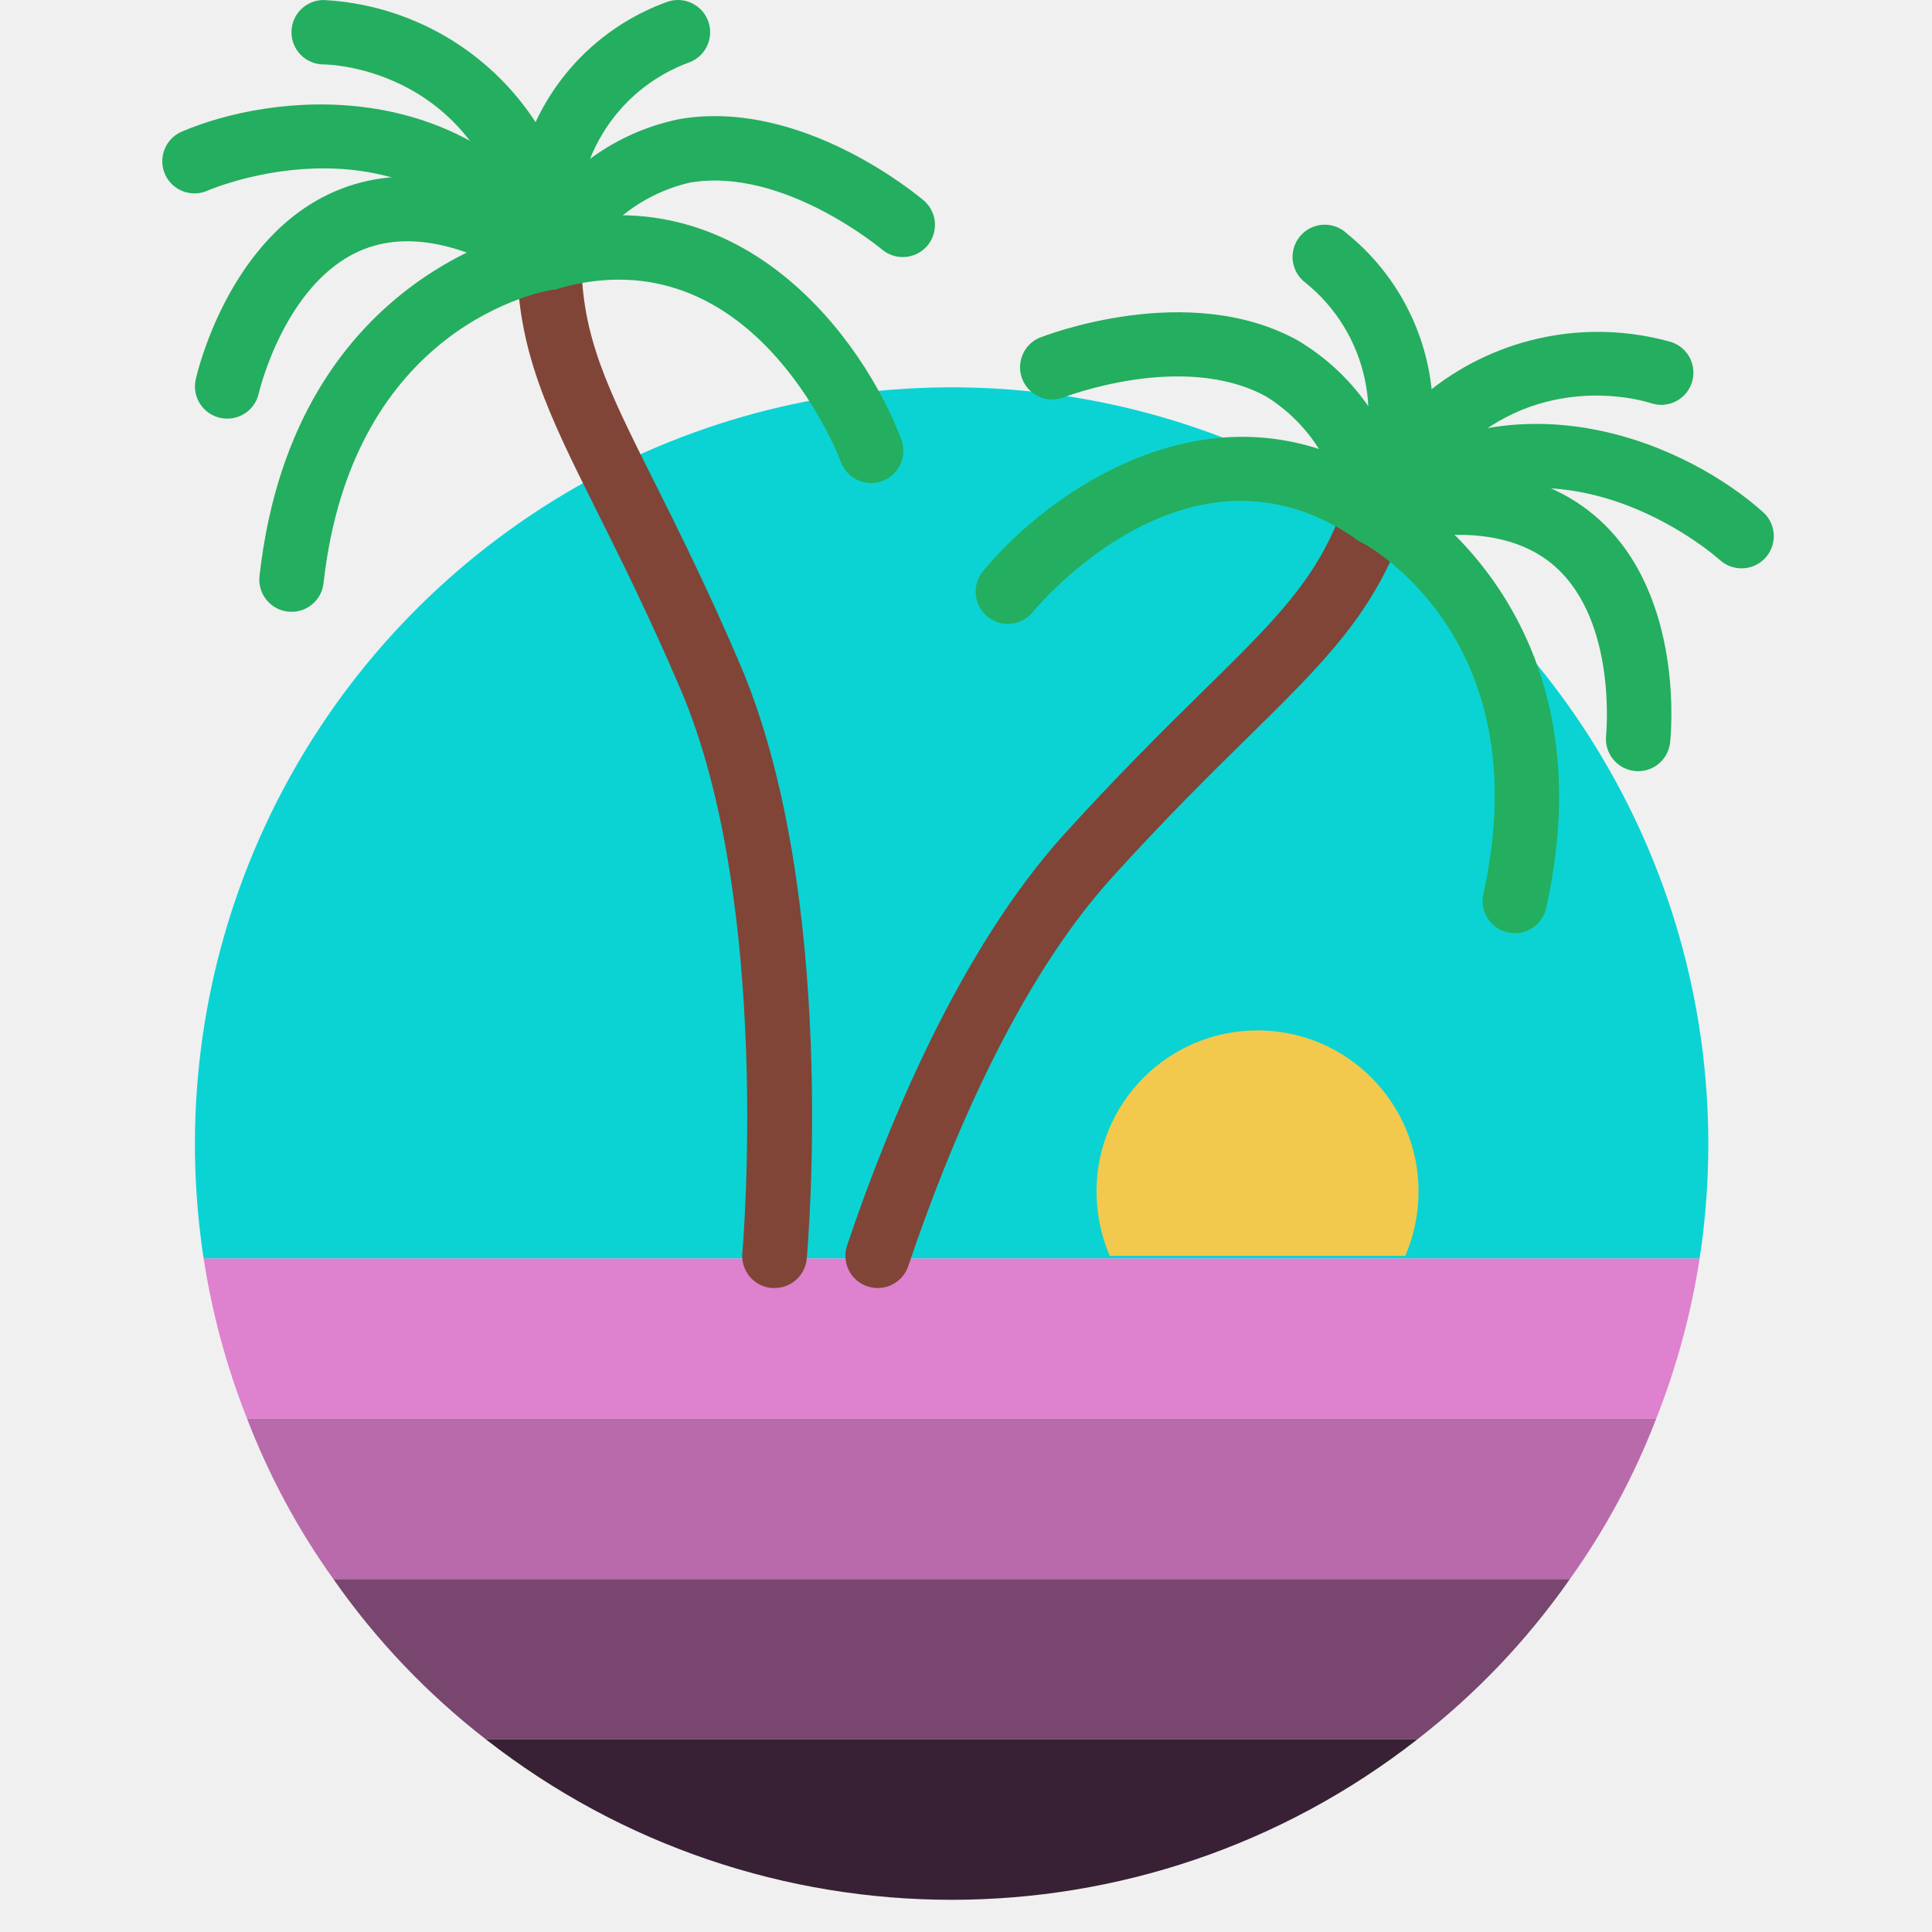
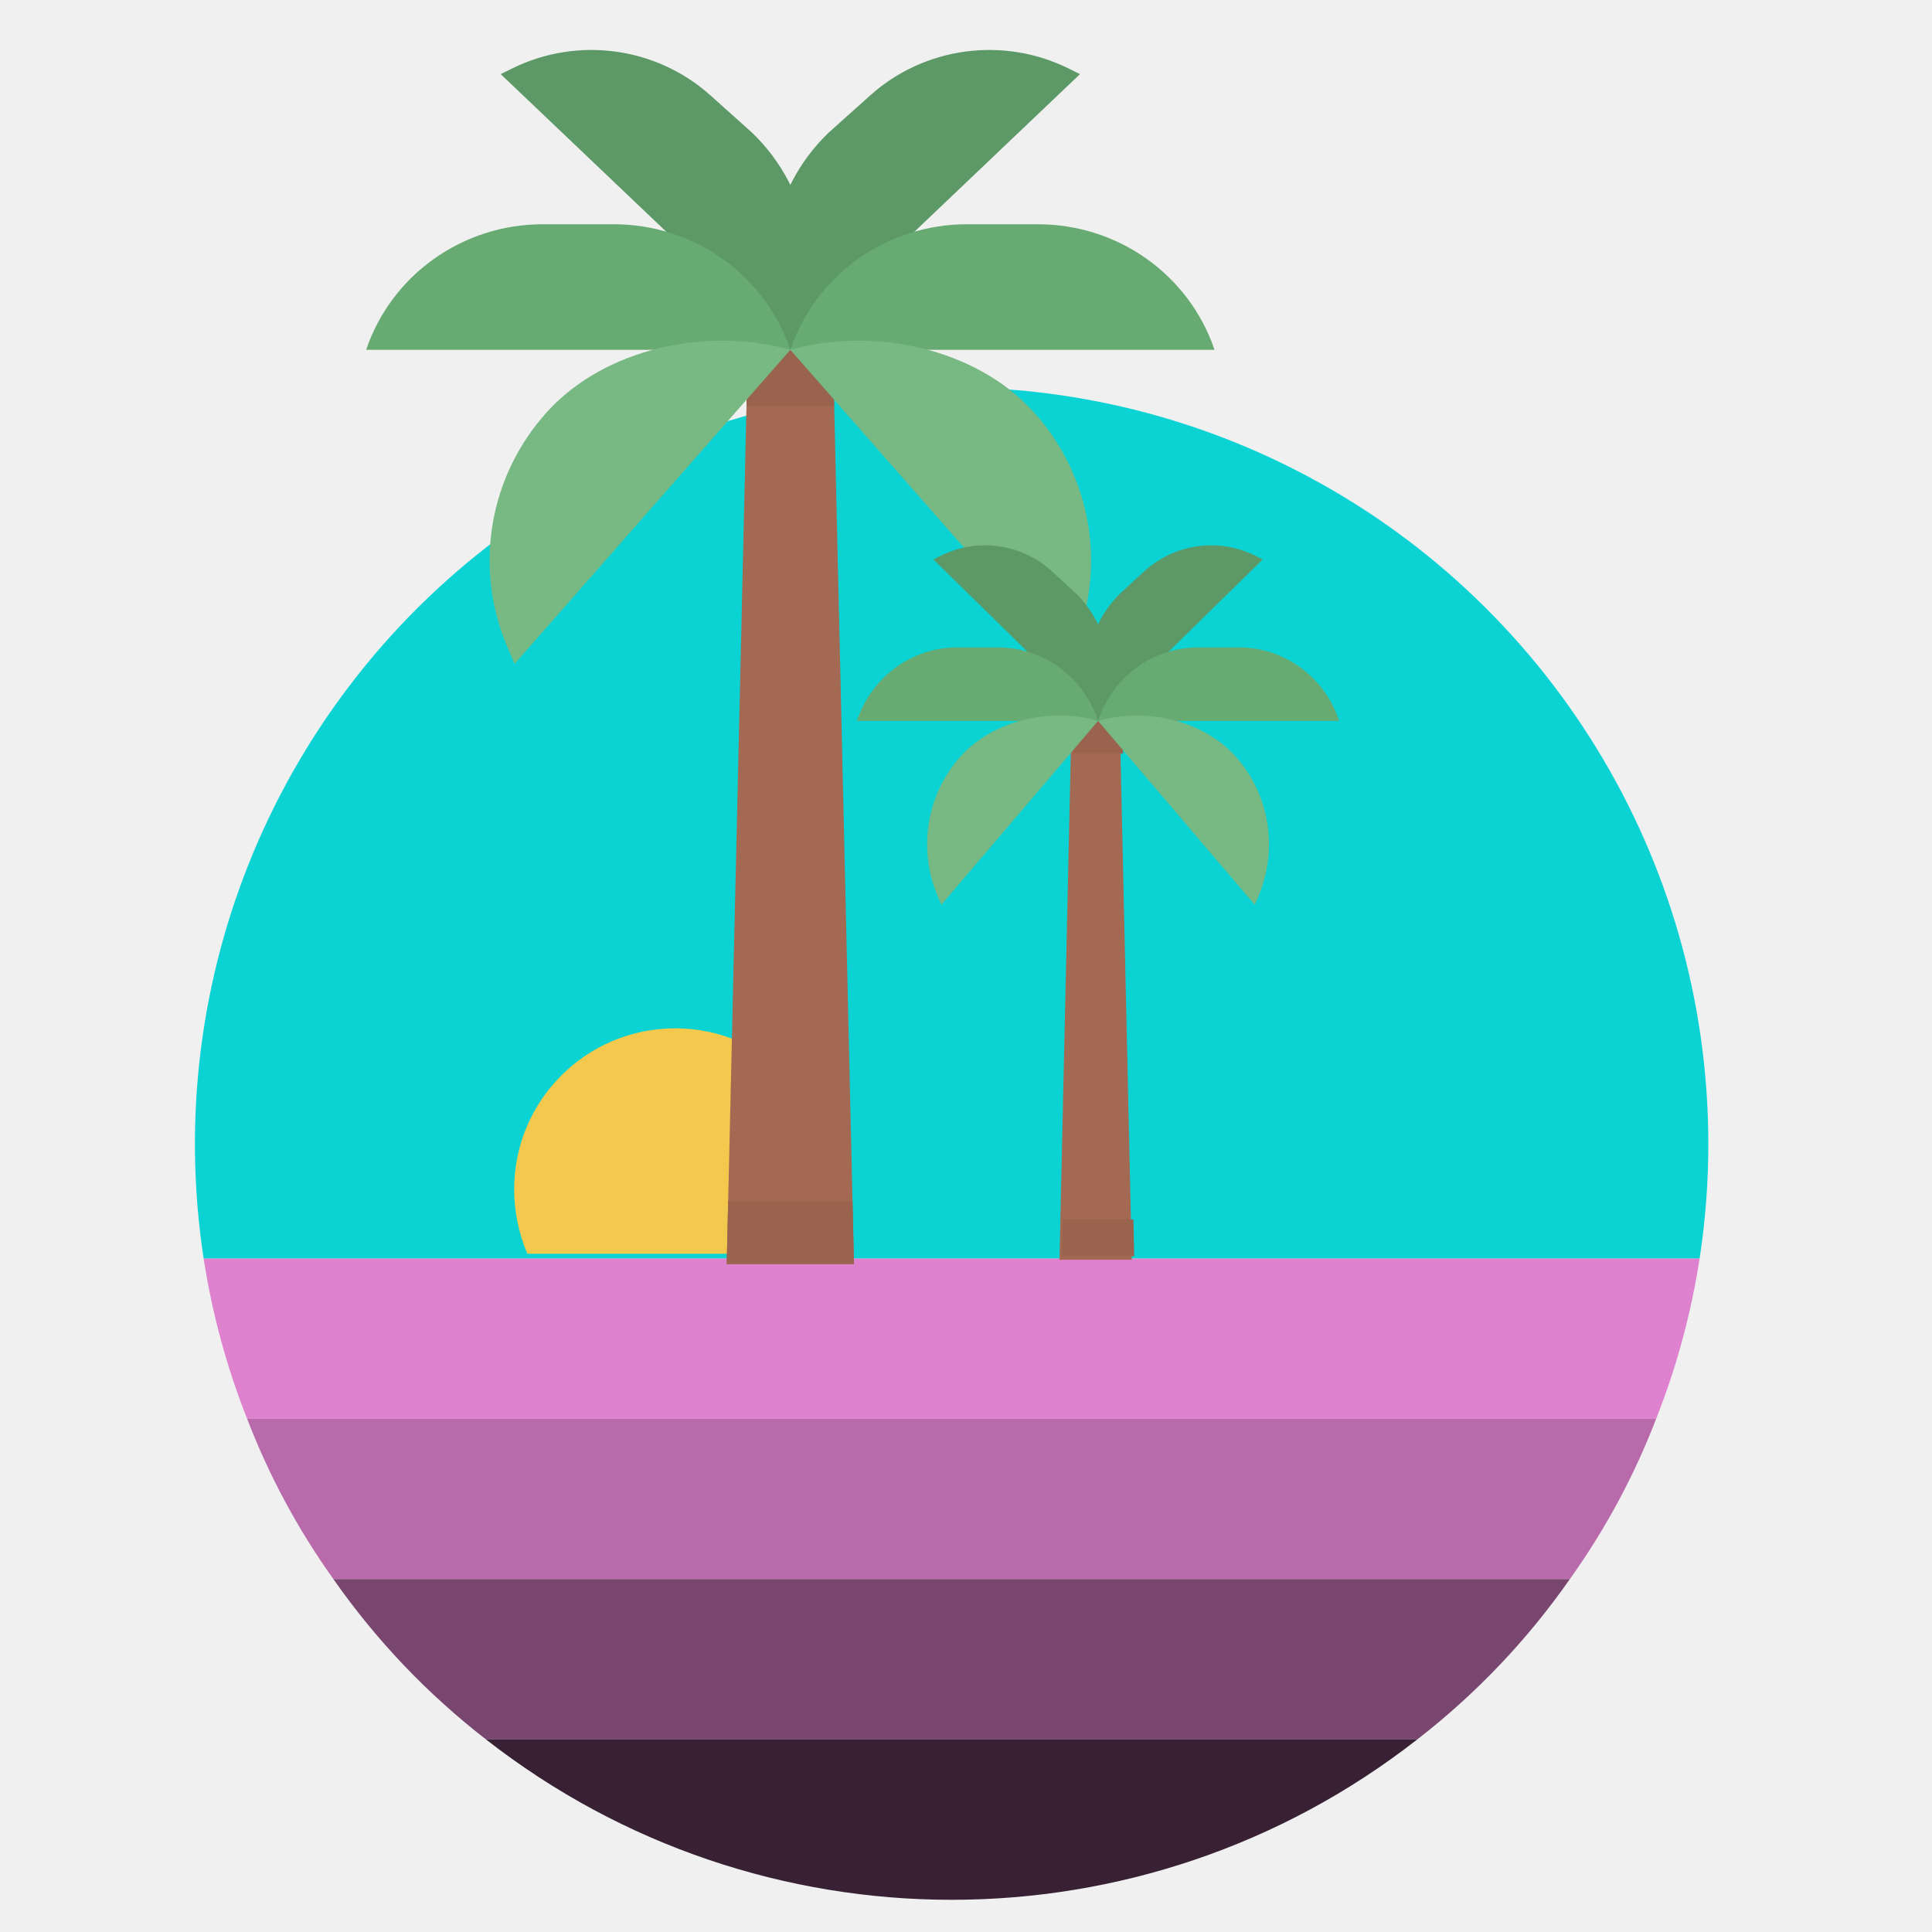
<svg xmlns="http://www.w3.org/2000/svg" width="248" height="248" viewBox="0 0 248 248" fill="none">
-   <g clip-path="url(#clip0)">
-     <path d="M218.172 161.533C217.087 168.581 215.216 175.485 212.592 182.116H31.719C29.094 175.485 27.223 168.581 26.139 161.533H218.172Z" fill="#DE81CE" />
-     <path d="M212.592 182.116C209.786 189.42 206.064 196.335 201.514 202.7H42.797C38.246 196.335 34.525 189.42 31.719 182.116H212.592Z" fill="#B86AAB" />
-     <path d="M201.514 202.7C196.059 210.509 189.454 217.449 181.922 223.284H62.389C54.857 217.449 48.251 210.509 42.797 202.7H201.514Z" fill="#78466F" />
-     <path d="M181.922 223.284C146.803 250.728 97.507 250.728 62.389 223.284H181.922Z" fill="#382134" />
-     <path d="M219.288 146.735C219.294 151.688 218.921 156.636 218.172 161.533H26.139C20.631 125.502 35.756 89.421 65.312 68.09C94.868 46.758 133.878 43.769 166.337 60.349C198.797 76.929 219.244 110.286 219.288 146.735Z" fill="#0BD3D3" />
-     <path d="M99.422 165.334C99.297 165.334 99.171 165.334 99.046 165.334C97.948 165.239 96.936 164.709 96.23 163.864C95.525 163.018 95.186 161.926 95.29 160.829C95.33 160.382 99.174 116.049 87.341 88.431C83.253 78.895 79.55 71.484 76.574 65.533C70.428 53.212 66.356 45.057 66.356 33.069C66.356 30.788 68.207 28.937 70.489 28.937C72.772 28.937 74.623 30.788 74.623 33.069C74.623 43.118 77.928 49.769 83.985 61.838C87.01 67.889 90.775 75.419 94.955 85.175C107.619 114.727 103.713 159.677 103.556 161.574C103.363 163.71 101.568 165.343 99.422 165.334Z" fill="#804537" />
-     <path d="M180.393 161.202C181.509 158.589 182.084 155.777 182.088 152.935C182.088 141.52 172.834 132.268 161.421 132.268C150.008 132.268 140.754 141.52 140.754 152.935C140.758 155.777 141.333 158.589 142.449 161.202" fill="#F2C94C" />
-     <path d="M112.65 165.334C111.318 165.334 110.069 164.692 109.291 163.61C108.515 162.53 108.309 161.139 108.735 159.879C114.108 143.925 123.317 121.852 136.486 107.221C143.598 99.367 149.596 93.466 154.411 88.728C164.045 79.26 169.353 74.044 172.598 64.515C173.072 63.117 174.259 62.078 175.708 61.791C177.155 61.505 178.648 62.012 179.621 63.123C180.595 64.234 180.902 65.779 180.427 67.178C176.548 78.56 170.047 84.952 160.21 94.622C155.469 99.286 149.571 105.085 142.627 112.763C130.405 126.321 121.712 147.31 116.587 162.524C116.017 164.212 114.43 165.345 112.65 165.334Z" fill="#804537" />
-     <path d="M37.423 78.536C37.27 78.536 37.117 78.528 36.965 78.511C34.703 78.26 33.07 76.228 33.31 73.965C37.751 34.025 69.585 29.025 69.903 28.979C72.139 28.694 74.192 30.255 74.515 32.485C74.839 34.718 73.314 36.797 71.089 37.159C69.972 37.333 45.236 41.524 41.531 74.858C41.3 76.952 39.531 78.536 37.423 78.536Z" fill="#24AE5F" />
-     <path d="M29.157 53.737C28.852 53.737 28.549 53.703 28.252 53.638C26.029 53.139 24.629 50.935 25.123 48.711C25.288 47.951 29.363 30.271 43.209 24.474C51.678 20.927 61.608 22.633 72.693 29.566C74.632 30.775 75.225 33.329 74.016 35.27C72.805 37.21 70.252 37.802 68.311 36.593C59.632 31.178 52.295 29.66 46.433 32.103C36.551 36.237 33.232 50.384 33.208 50.526C32.776 52.412 31.092 53.746 29.157 53.737Z" fill="#24AE5F" />
-     <path d="M111.823 62.003C110.101 62.003 108.561 60.939 107.953 59.329C107.499 58.126 96.488 29.938 71.626 37.043C69.46 37.593 67.248 36.324 66.631 34.174C66.016 32.025 67.223 29.775 69.354 29.098C95.14 21.725 110.941 43.746 115.696 56.419C116.171 57.689 115.993 59.112 115.221 60.226C114.449 61.339 113.177 62.005 111.823 62.003Z" fill="#24AE5F" />
-     <path d="M70.489 37.204C69.772 37.206 69.066 37.016 68.444 36.659C67.486 36.114 66.786 35.213 66.497 34.152C66.207 33.09 66.353 31.957 66.901 31.003C70.856 22.915 78.335 17.114 87.154 15.297C102.974 12.537 118.017 25.253 118.649 25.796C120.314 27.297 120.481 29.851 119.024 31.554C117.565 33.257 115.017 33.488 113.278 32.074C113.149 31.97 100.504 21.361 88.539 23.445C82.186 24.916 76.856 29.217 74.072 35.117C73.338 36.405 71.972 37.2 70.489 37.204Z" fill="#24AE5F" />
-     <path d="M70.489 37.204C69.106 37.206 67.813 36.515 67.047 35.365C52.581 13.678 27.698 24.022 26.648 24.468C25.286 25.076 23.704 24.904 22.506 24.016C21.307 23.129 20.68 21.664 20.864 20.185C21.047 18.705 22.012 17.439 23.392 16.872C34.496 12.115 59.329 8.902 73.929 30.776C74.774 32.044 74.854 33.675 74.135 35.02C73.416 36.366 72.014 37.204 70.489 37.204Z" fill="#24AE5F" />
-     <path d="M70.489 37.203C68.527 37.201 66.835 35.82 66.444 33.896C66.336 33.375 66.249 32.821 66.175 32.242C62.049 8.754 42.383 8.27 41.537 8.27C39.253 8.264 37.408 6.41 37.414 4.126C37.42 1.844 39.274 -0.003 41.558 0.003C52.605 0.584 62.709 6.408 68.75 15.677C72.073 8.538 78.091 3.008 85.486 0.296C87.606 -0.553 90.013 0.478 90.863 2.599C91.712 4.72 90.681 7.127 88.56 7.976C78.884 11.465 72.983 21.264 74.424 31.449C74.478 31.792 74.532 32.136 74.582 32.482C74.9 34.7 73.395 36.768 71.187 37.144C70.958 37.184 70.724 37.203 70.489 37.203Z" fill="#24AE5F" />
-     <path d="M177.562 69.711C176.802 69.709 176.06 69.486 175.424 69.072L175.284 68.981C174.825 68.807 174.403 68.546 174.045 68.211C172.221 66.968 171.697 64.512 172.853 62.633C174.007 60.754 176.435 60.113 178.368 61.176L178.987 61.549C179.084 61.602 179.176 61.662 179.265 61.727C179.415 61.814 179.562 61.908 179.702 62.012C181.63 63.272 182.202 65.838 180.993 67.798C180.243 68.973 178.955 69.692 177.562 69.711Z" fill="#24AE5F" />
-     <path d="M194.451 119.786C194.148 119.788 193.847 119.754 193.554 119.686C191.325 119.192 189.919 116.988 190.411 114.761C197.679 81.975 175.557 70.014 174.614 69.522C173.299 68.848 172.444 67.524 172.37 66.05C172.297 64.576 173.016 63.172 174.257 62.372C175.496 61.569 177.07 61.49 178.383 62.164C178.673 62.313 207.177 77.338 198.481 116.545C198.061 118.437 196.386 119.782 194.451 119.786Z" fill="#24AE5F" />
-     <path d="M210.28 98.996C210.127 98.996 209.971 98.987 209.818 98.966C207.555 98.716 205.922 96.682 206.165 94.419C206.165 94.276 207.623 79.801 199.601 72.708C194.856 68.513 187.407 67.567 177.445 69.881C175.252 70.328 173.103 68.95 172.594 66.771C172.085 64.591 173.405 62.402 175.57 61.834C188.304 58.862 198.244 60.453 205.114 66.549C216.332 76.511 214.467 94.561 214.38 95.326C214.145 97.413 212.382 98.993 210.28 98.996Z" fill="#24AE5F" />
-     <path d="M129.375 80.081C127.777 80.083 126.32 79.16 125.637 77.713C124.954 76.265 125.167 74.555 126.185 73.319C134.783 62.864 156.861 47.141 178.868 62.457C180.139 63.276 180.864 64.724 180.754 66.231C180.646 67.74 179.723 69.068 178.346 69.696C176.97 70.322 175.362 70.148 174.151 69.24C152.82 54.414 133.39 77.576 132.571 78.573C131.786 79.529 130.613 80.083 129.375 80.081Z" fill="#24AE5F" />
-     <path d="M176.503 69.984C174.522 69.982 172.821 68.574 172.448 66.629C171.731 60.141 168.074 54.342 162.528 50.896C151.815 45.027 136.518 51.008 136.365 51.071C134.289 51.755 132.037 50.705 131.23 48.673C130.422 46.641 131.336 44.331 133.315 43.404C134.088 43.09 152.426 35.934 166.513 43.656C174.268 48.232 179.466 56.143 180.588 65.077C180.794 66.154 180.565 67.27 179.95 68.177C179.335 69.085 178.385 69.711 177.309 69.919C177.044 69.966 176.773 69.987 176.503 69.984Z" fill="#24AE5F" />
-     <path d="M223.539 72.952C222.523 72.952 221.541 72.578 220.783 71.898C219.927 71.134 199.612 53.369 179.038 69.132C177.865 70.031 176.302 70.235 174.938 69.668C173.574 69.102 172.616 67.851 172.425 66.387C172.234 64.922 172.838 63.467 174.011 62.569C194.884 46.577 217.362 57.659 226.33 65.753C227.6 66.899 228.031 68.708 227.416 70.305C226.801 71.9 225.267 72.954 223.556 72.952H223.539Z" fill="#24AE5F" />
-     <path d="M176.503 69.984C175.067 69.984 173.733 69.234 172.982 68.008C172.232 66.782 172.172 65.255 172.825 63.974C172.991 63.653 173.156 63.339 173.32 63.028C177.971 53.859 175.555 42.687 167.534 36.258C166.32 35.325 165.72 33.8 165.975 32.29C166.231 30.782 167.298 29.537 168.749 29.055C170.202 28.574 171.801 28.933 172.908 29.991C179.027 34.946 182.932 42.125 183.77 49.954C192.483 43.137 203.93 40.893 214.571 43.92C216.732 44.654 217.89 47.001 217.156 49.163C216.421 51.324 214.075 52.482 211.913 51.748C211.086 51.479 192.343 45.578 180.86 66.442C180.603 66.975 180.334 67.471 180.071 67.931C179.331 69.2 177.973 69.982 176.503 69.984Z" fill="#24AE5F" />
-   </g>
-   <defs>
-     <clipPath id="clip0">
-       <rect width="248" height="248" fill="white" />
-     </clipPath>
-   </defs>
+   <path d="M218.172 161.533C217.087 168.581 215.216 175.485 212.592 182.116H31.719C29.094 175.485 27.223 168.581 26.139 161.533H218.172Z" fill="#DE81CE" />
+   <path d="M212.592 182.116C209.786 189.42 206.064 196.335 201.514 202.7H42.797C38.246 196.335 34.525 189.42 31.719 182.116H212.592Z" fill="#B86AAB" />
+   <path d="M201.514 202.7C196.059 210.509 189.454 217.449 181.922 223.284H62.389C54.857 217.449 48.251 210.509 42.797 202.7H201.514Z" fill="#78466F" />
+   <path d="M181.922 223.284C146.803 250.728 97.507 250.728 62.389 223.284H181.922Z" fill="#382134" />
+   <path d="M219.288 146.735C219.294 151.688 218.921 156.636 218.172 161.533H26.139C20.631 125.502 35.756 89.421 65.312 68.09C94.868 46.758 133.878 43.769 166.337 60.349C198.797 76.929 219.244 110.286 219.288 146.735V146.735Z" fill="#0BD3D3" />
+   <path d="M105.639 160.933C106.755 158.32 107.33 155.509 107.334 152.667C107.334 141.252 98.08 132 86.667 132C75.254 132 66 141.252 66 152.667C66.004 155.509 66.579 158.32 67.695 160.933" fill="#F2C94C" />
+   <path d="M106.916 44.912H95.988L93.284 162.258H109.619L106.916 44.912Z" fill="#A36952" />
+   <path d="M107.082 52.092L106.916 44.912H95.988L95.822 52.092H107.082Z" fill="#99634D" />
+   <path d="M101.452 44.907L138.634 9.514L137.147 8.781C128.759 4.643 118.658 6.015 111.716 12.236L106.298 17.092C98.789 24.37 96.837 35.57 101.452 44.907Z" fill="#5C9967" />
+   <path d="M101.452 44.907L64.269 9.514L65.756 8.781C74.145 4.643 84.245 6.015 91.188 12.236L96.605 17.092C104.115 24.37 106.064 35.57 101.452 44.907Z" fill="#5C9967" />
+   <path d="M101.452 44.907H47C50.251 35.279 59.382 28.785 69.666 28.785H78.787C89.069 28.785 98.198 35.279 101.452 44.907Z" fill="#67AB73" />
+   <path d="M155.903 44.907H101.452C104.703 35.279 113.834 28.785 124.118 28.785H133.238C143.521 28.785 152.65 35.279 155.903 44.907Z" fill="#67AB73" />
+   <path d="M136.845 85.212L101.452 44.907C112.1 41.903 125.209 44.684 132.617 52.807C140.175 61.096 142.163 72.962 137.714 83.213L136.845 85.212Z" fill="#77B883" />
+   <path d="M66.059 85.212L101.452 44.907C90.803 41.903 77.695 44.684 70.286 52.807C62.728 61.096 60.742 72.962 65.19 83.213L66.059 85.212Z" fill="#77B883" />
+   <path d="M93.469 154.198L93.284 162.258H109.619L109.434 154.198H93.469Z" fill="#99634D" />
+   <path d="M143.749 93H137.537L136 161.715H145.285L143.749 93Z" fill="#A36952" />
+   <path d="M144.152 96.748L144.058 92.544H137.846L137.752 96.748H144.152Z" fill="#99634D" />
+   <path d="M140.952 92.541L162.087 71.816L161.242 71.386C156.474 68.963 150.732 69.766 146.786 73.409L143.706 76.253C139.438 80.515 138.328 87.073 140.952 92.541Z" fill="#5C9967" />
+   <path d="M140.952 92.541L119.816 71.816L120.661 71.386C125.43 68.963 131.171 69.766 135.117 73.409L138.197 76.253C142.465 80.515 143.573 87.073 140.952 92.541Z" fill="#5C9967" />
+   <path d="M140.952 92.541H110C111.848 86.903 117.038 83.1 122.884 83.1H128.068C133.913 83.1 139.102 86.903 140.952 92.541Z" fill="#67AB73" />
+   <path d="M171.903 92.541H140.952C142.8 86.903 147.99 83.1 153.836 83.1H159.02C164.865 83.1 170.054 86.903 171.903 92.541Z" fill="#67AB73" />
+   <path d="M161.07 116.142L140.952 92.541C147.004 90.781 154.456 92.41 158.667 97.167C162.963 102.02 164.093 108.969 161.564 114.971L161.07 116.142Z" fill="#77B883" />
+   <path d="M120.833 116.142L140.952 92.541C134.899 90.781 127.448 92.41 123.236 97.167C118.94 102.02 117.811 108.969 120.34 114.971L120.833 116.142Z" fill="#77B883" />
+   <path d="M136.414 156.538L136.309 161.258H145.594L145.489 156.538H136.414Z" fill="#99634D" />
</svg>
